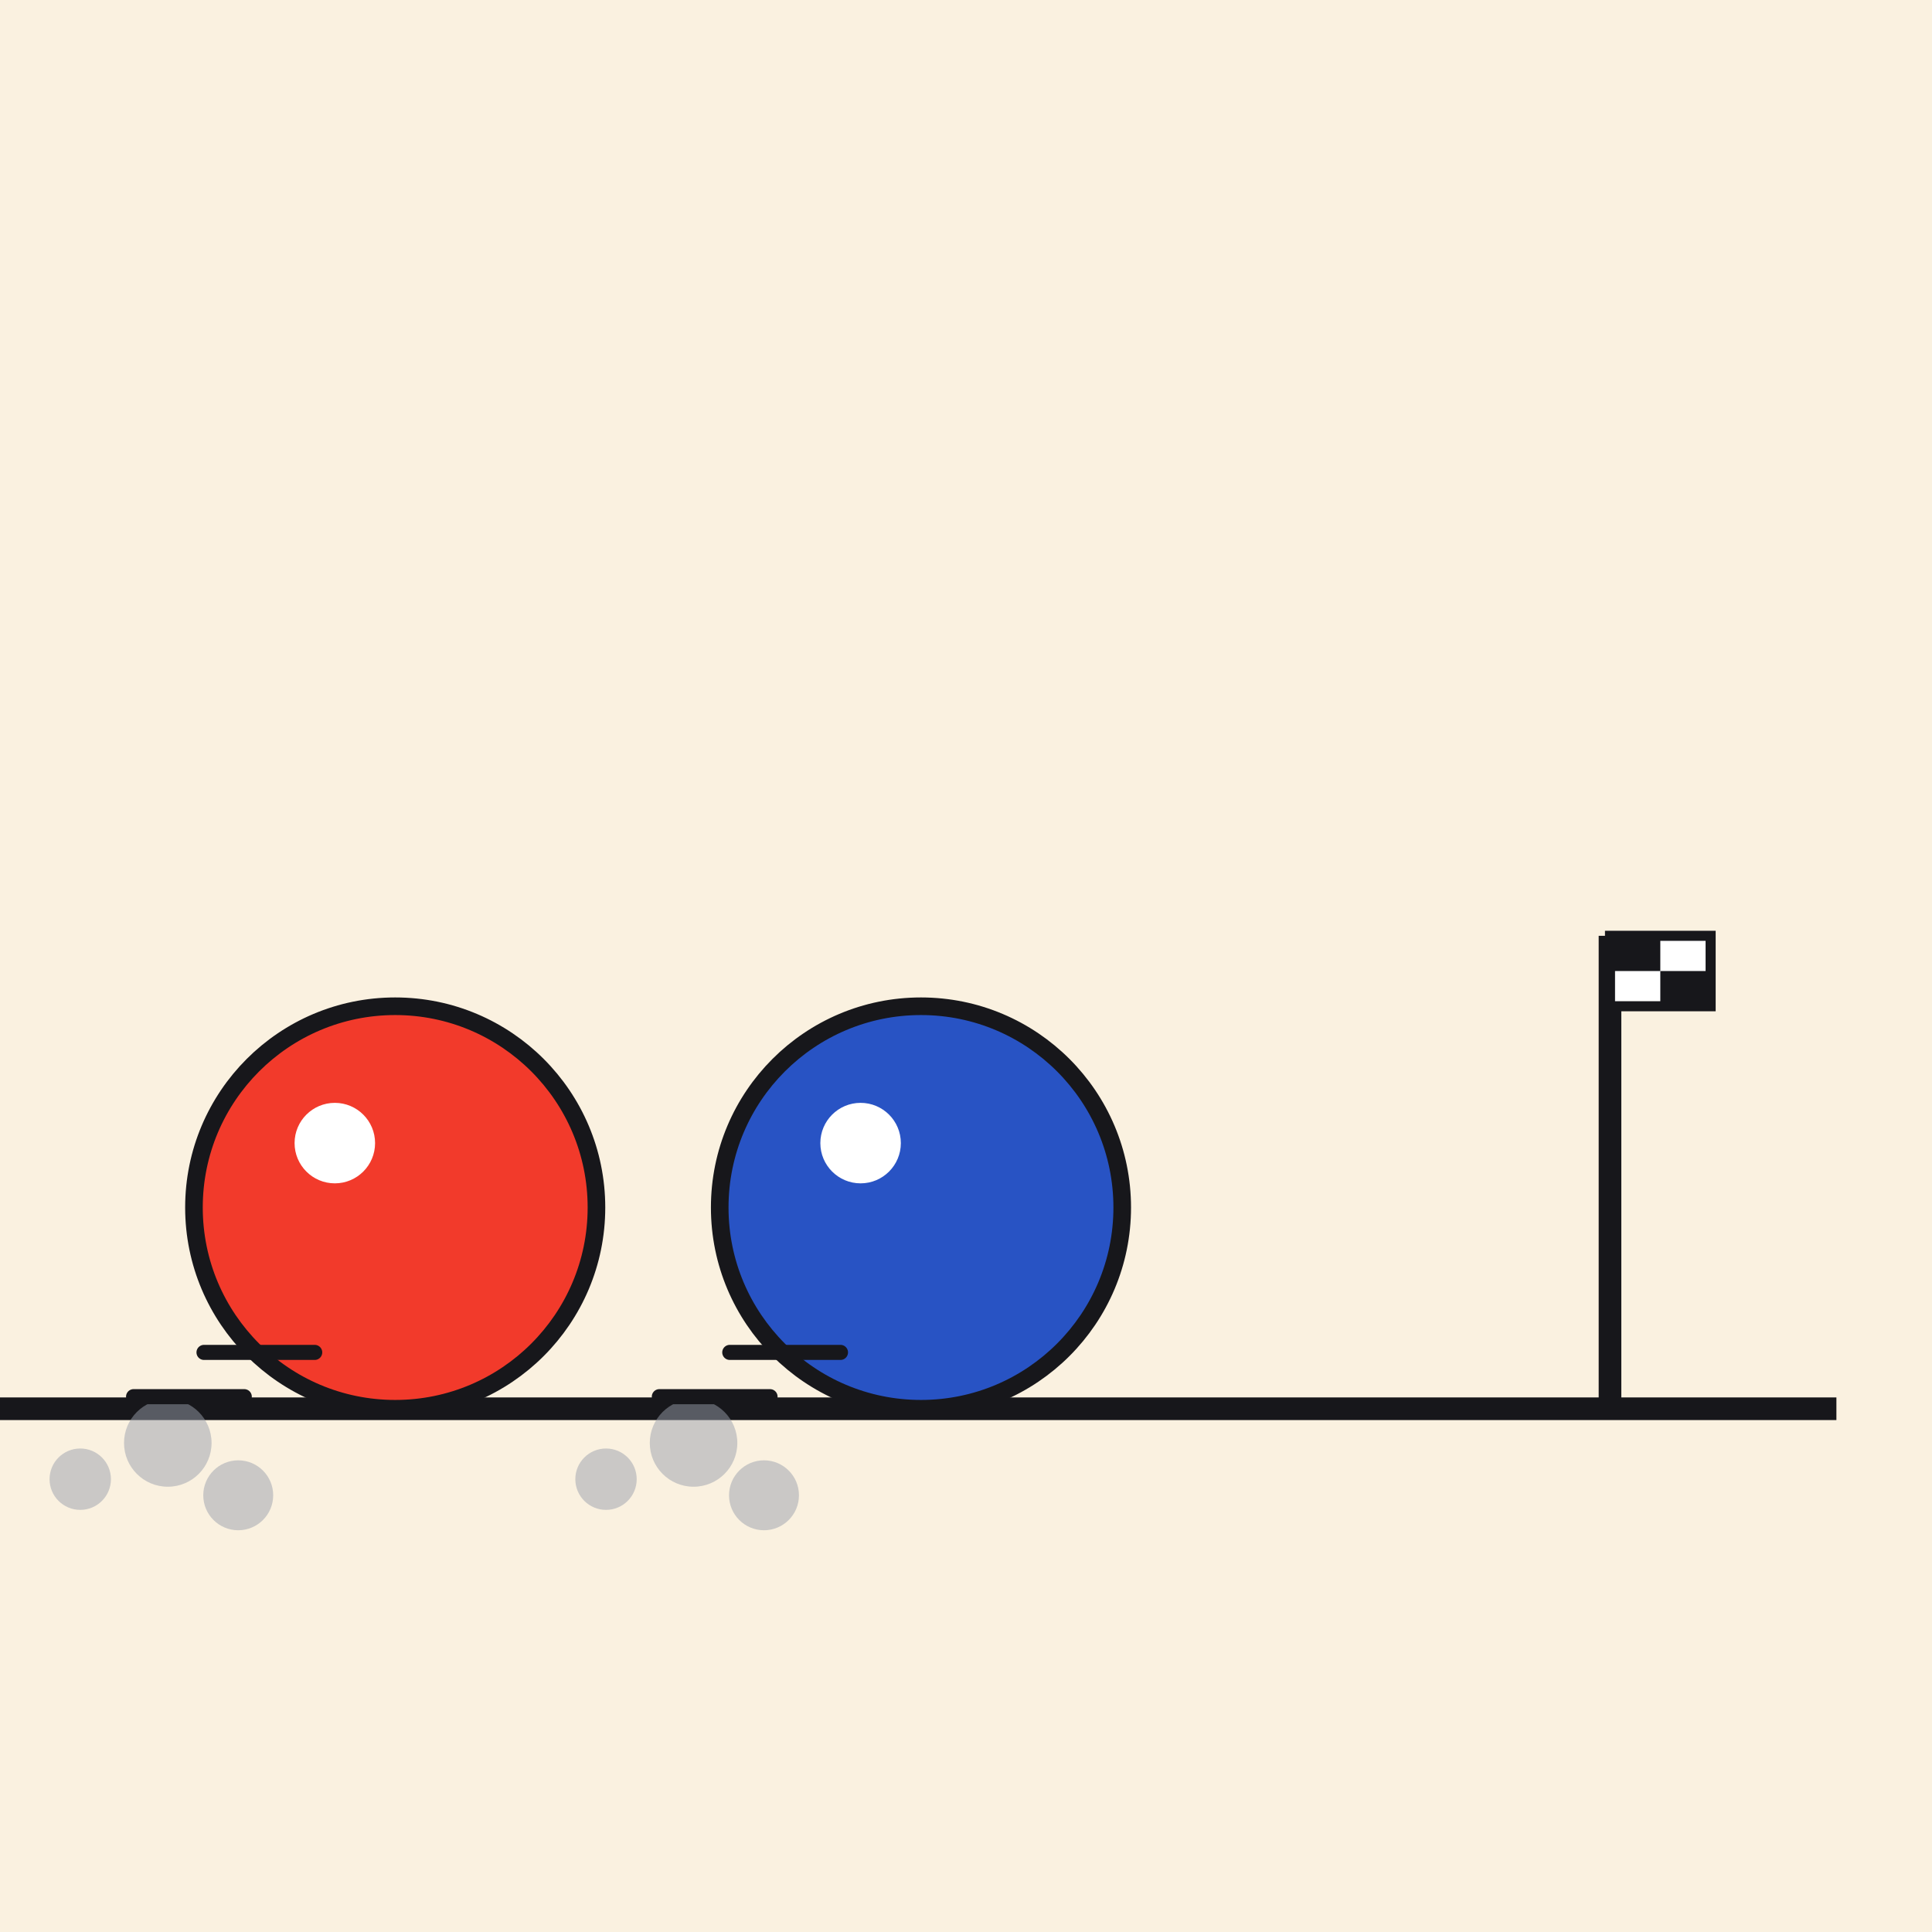
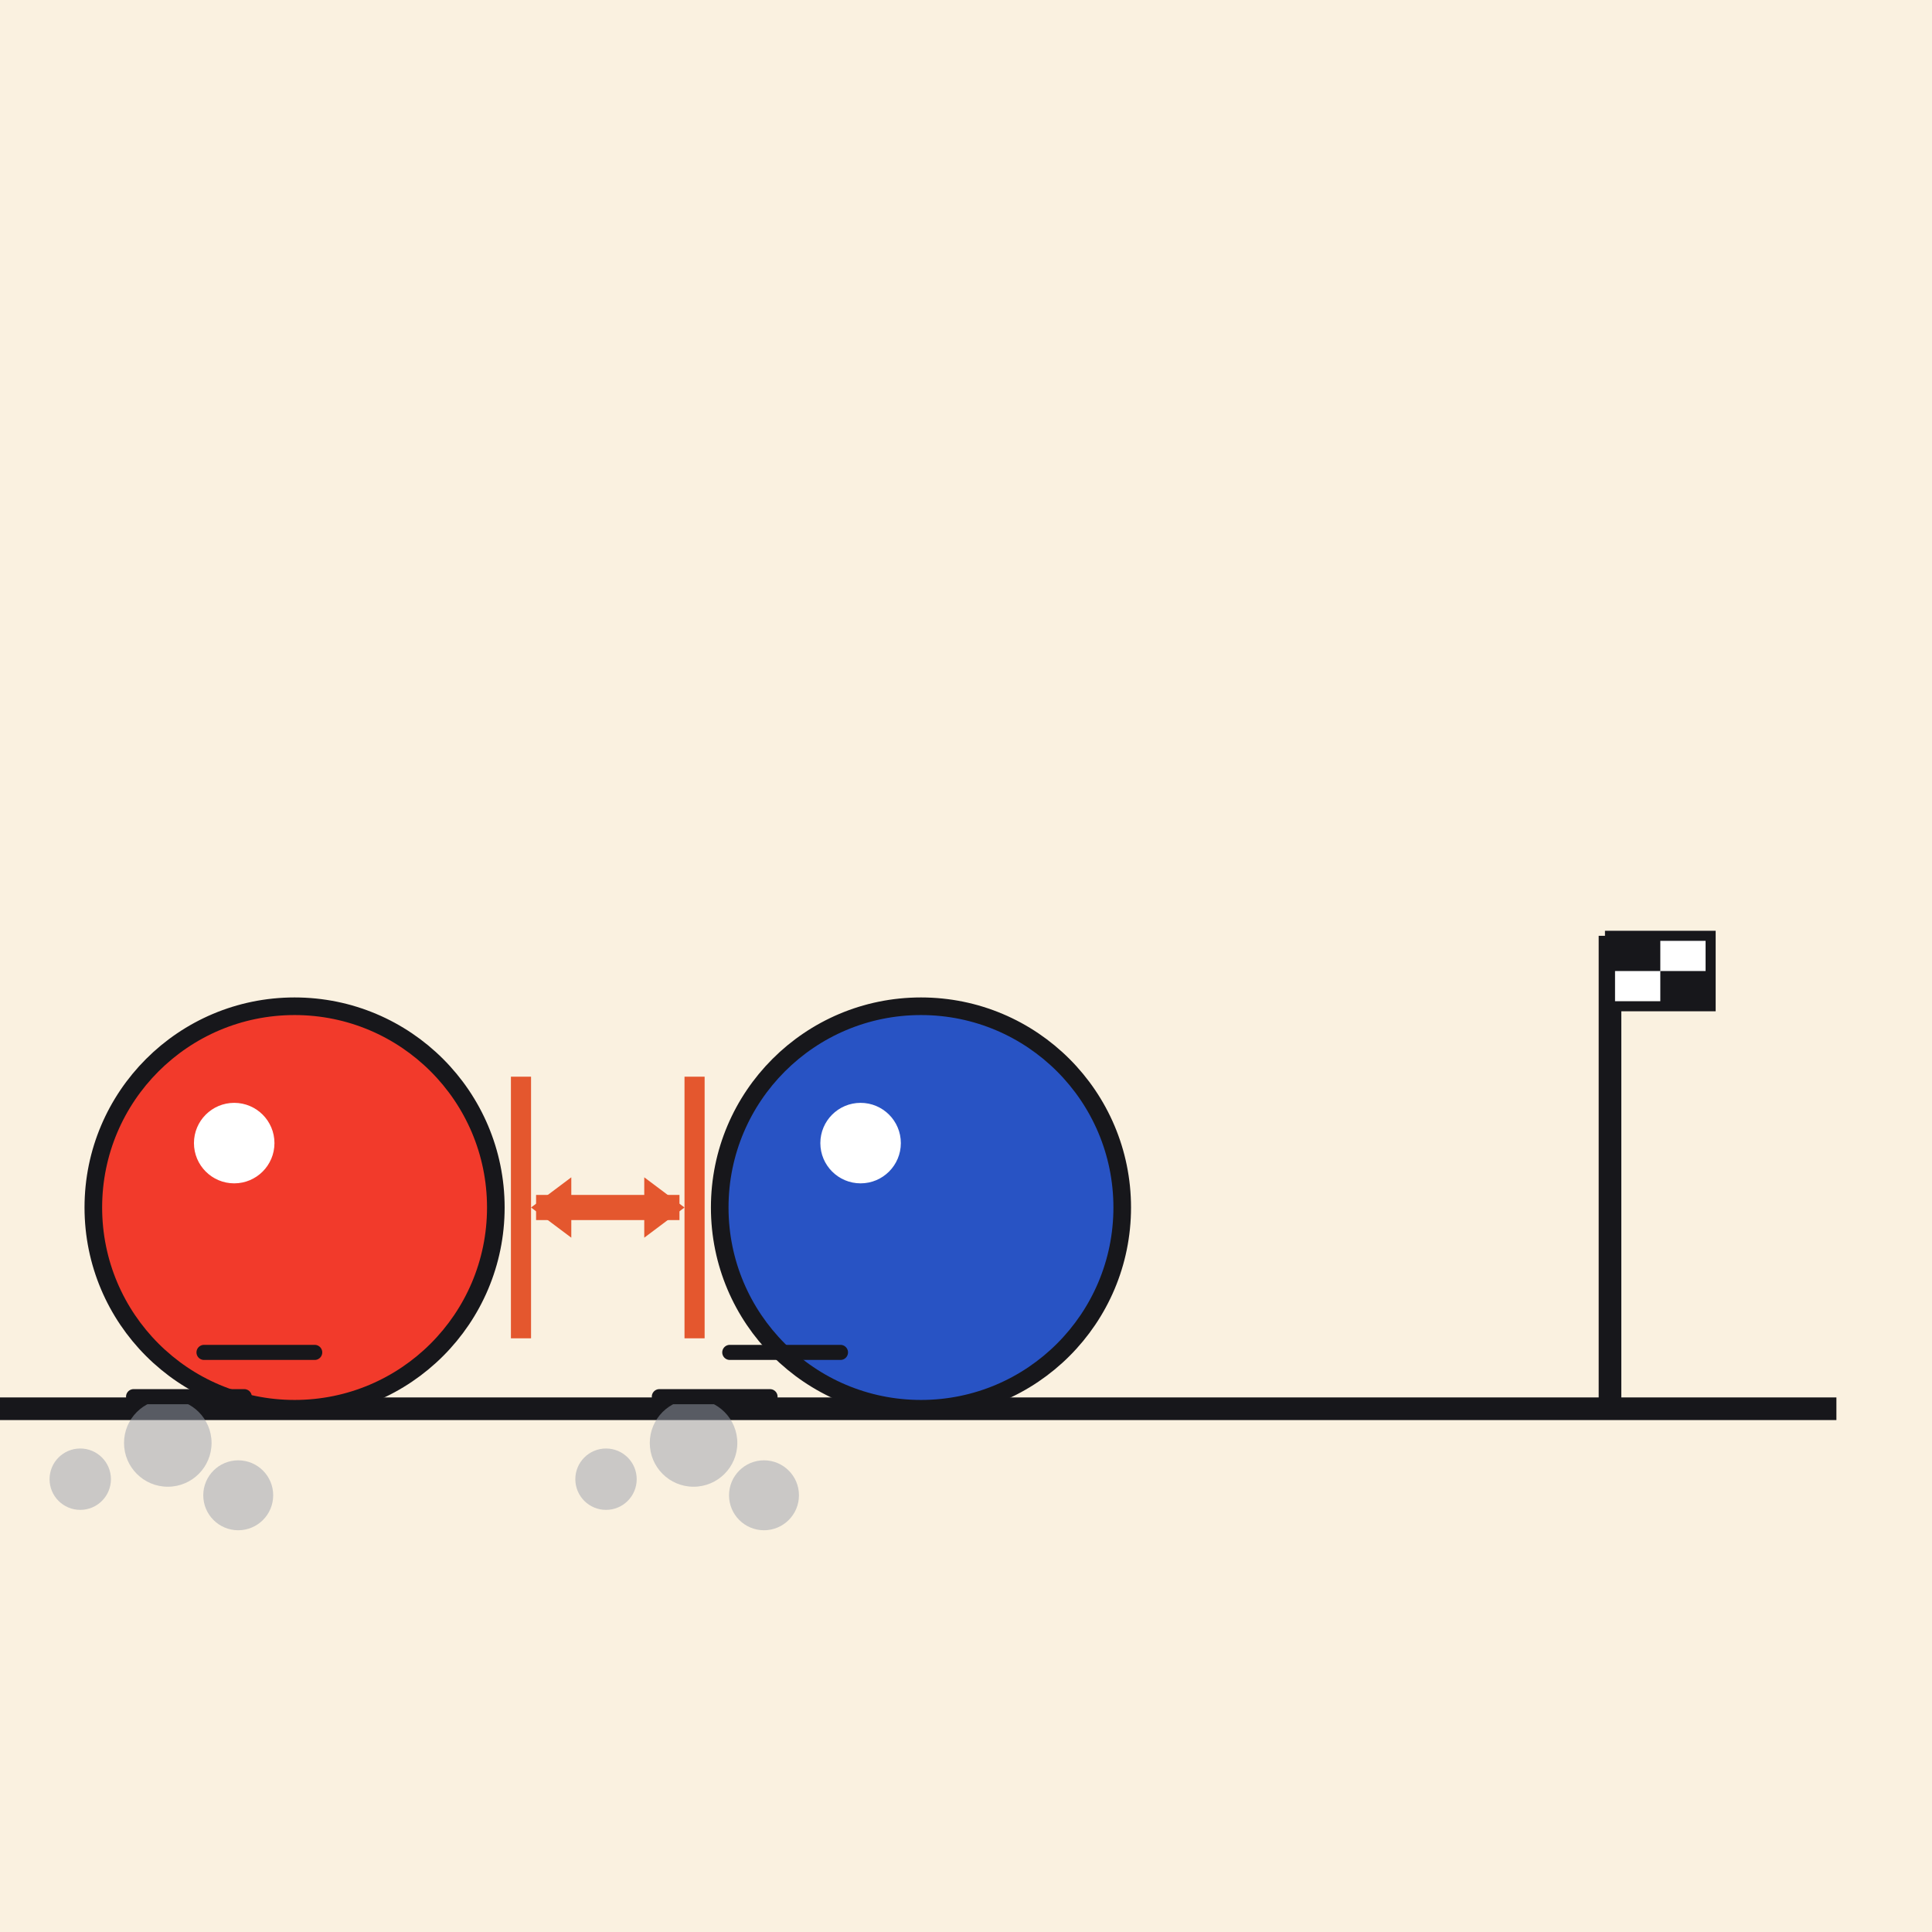
<svg xmlns="http://www.w3.org/2000/svg" viewBox="0 0 768 768" width="768" height="768">
  <rect width="768" height="768" fill="#FAF1E0" />
  <g id="agentAction">
    <g transform="translate(384,384) scale(1.0) translate(-384.0,-384.0)">
      <rect x="-307" y="-307" width="1382" height="1382" fill="#FAF1E0" />
      <path d="M-90.0,560.0 L730.0,560.0" stroke="#17171B" stroke-width="9" stroke-linecap="butt" fill="none" />
      <path d="M640.0,560.0 L640.0,372.0" stroke="#17171B" stroke-width="9" stroke-linecap="butt" fill="none" />
      <rect x="640" y="372" width="40" height="28" fill="#FFFFFF" stroke="#17171B" stroke-width="4" />
      <rect x="640" y="372" width="20" height="14" fill="#17171B" />
      <rect x="660" y="386" width="20" height="14" fill="#17171B" />
      <g opacity="0.5">
        <circle cx="66.7" cy="573.6" r="17.4" fill="#9AA0AC" stroke="#17171B" stroke-width="0" />
        <circle cx="31.9" cy="588.0" r="12.2" fill="#9AA0AC" stroke="#17171B" stroke-width="0" />
        <circle cx="94.7" cy="594.4" r="13.9" fill="#9AA0AC" stroke="#17171B" stroke-width="0" />
      </g>
      <g opacity="0.5">
        <circle cx="275.7" cy="573.6" r="17.4" fill="#9AA0AC" stroke="#17171B" stroke-width="0" />
        <circle cx="240.9" cy="588.0" r="12.2" fill="#9AA0AC" stroke="#17171B" stroke-width="0" />
        <circle cx="303.7" cy="594.4" r="13.9" fill="#9AA0AC" stroke="#17171B" stroke-width="0" />
      </g>
-       <circle cx="157.1" cy="480.0" r="80.0" fill="#F23A2B" stroke="#17171B" stroke-width="7" />
-       <circle cx="133.1" cy="454.4" r="16.0" fill="#FFFFFF" stroke="#17171B" stroke-width="0" />
+       <circle cx="117.1" cy="480.0" r="80.0" fill="#F23A2B" stroke="#17171B" stroke-width="7" />
+       <circle cx="93.1" cy="454.4" r="16.0" fill="#FFFFFF" stroke="#17171B" stroke-width="0" />
      <g opacity="1.0">
        <path d="M81.1,537.6 L125.1,537.6" stroke="#17171B" stroke-width="6" stroke-linecap="round" fill="none" />
        <path d="M53.1,555.2 L97.1,555.2" stroke="#17171B" stroke-width="6" stroke-linecap="round" fill="none" />
      </g>
      <circle cx="366.1" cy="480.0" r="80.0" fill="#2853C4" stroke="#17171B" stroke-width="7" />
      <circle cx="342.1" cy="454.4" r="16.0" fill="#FFFFFF" stroke="#17171B" stroke-width="0" />
      <g opacity="1.0">
        <path d="M290.1,537.6 L334.1,537.6" stroke="#17171B" stroke-width="6" stroke-linecap="round" fill="none" />
        <path d="M262.1,555.2 L306.1,555.2" stroke="#17171B" stroke-width="6" stroke-linecap="round" fill="none" />
      </g>
    </g>
  </g>
+   <g id="gapArrow">
+     <path d="M207.1,428 L207.1,532" stroke="#E4572E" stroke-width="8" />
+     <path d="M276.1,428 L276.1,532" stroke="#E4572E" stroke-width="8" />
+     <path d="M213.1,480.0 L270.1,480.0" stroke="#E4572E" stroke-width="10" />
+     <polygon points="211.1,480.0 227.1,468.0 227.1,492.0" fill="#E4572E" />
+     <polygon points="272.1,480.0 256.1,468.0 256.1,492.0" fill="#E4572E" />
+   </g>
  <g id="patientImpact" />
  <g id="resultState" />
</svg>
